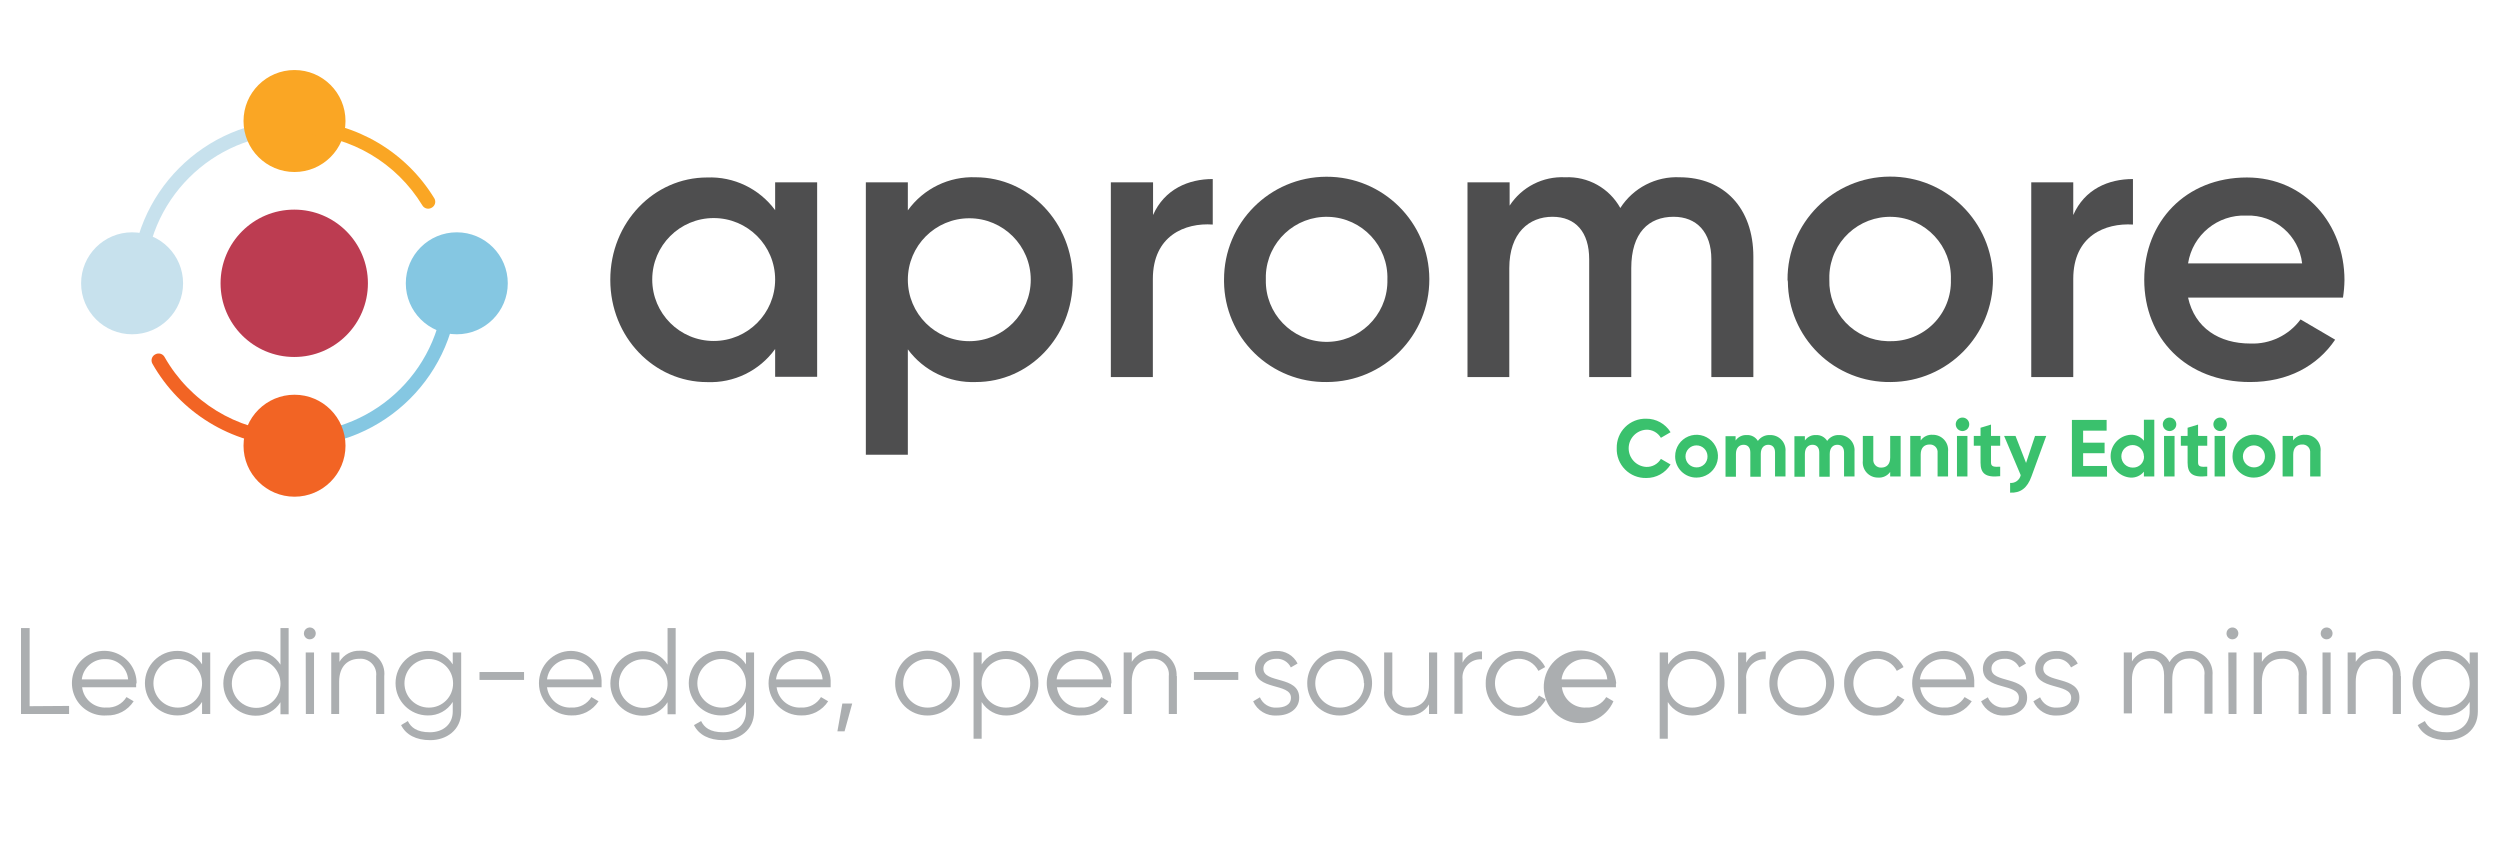
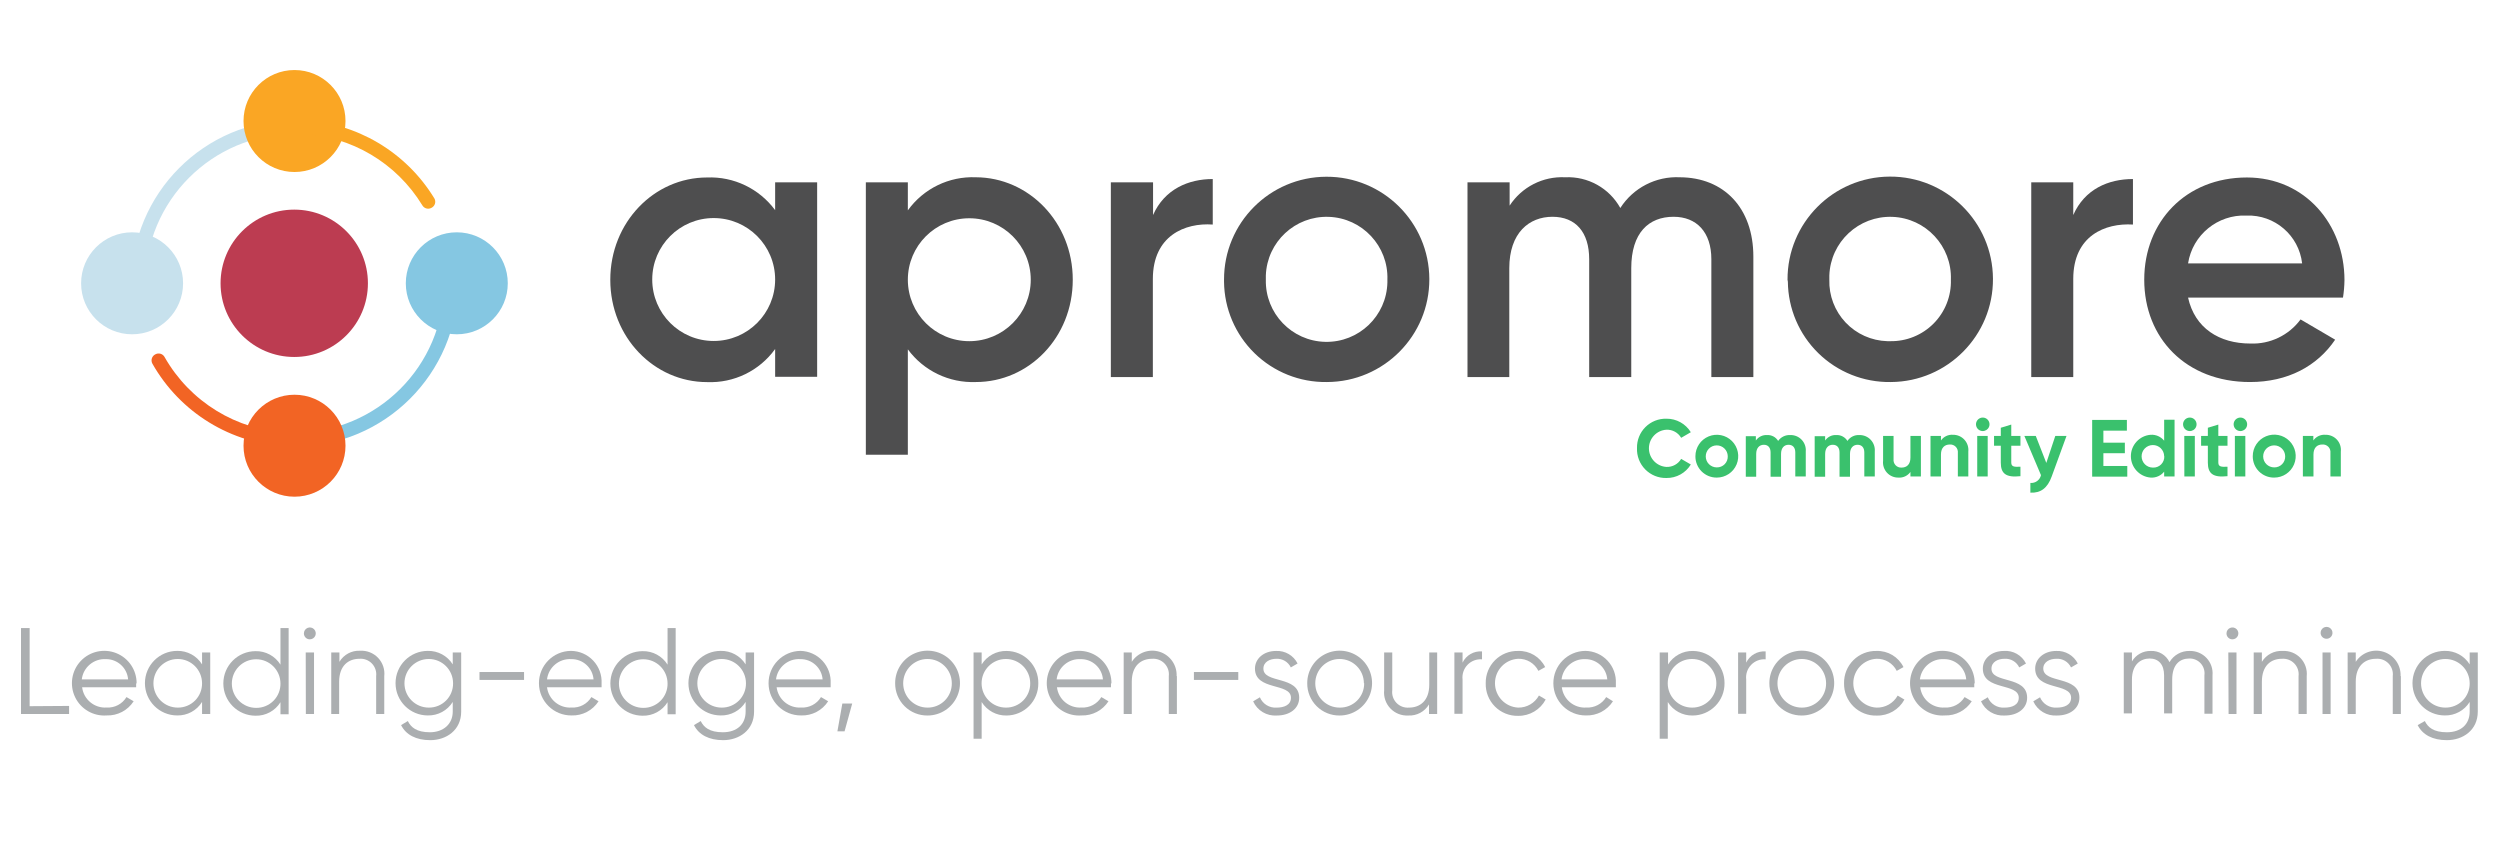
<svg xmlns="http://www.w3.org/2000/svg" viewBox="0 0 370.19 126.72">
  <defs>
    <style>.cls-1{fill:#4e4e4f;}.cls-2{fill:#85c7e2;}.cls-3{fill:#f26424;}.cls-4{fill:#c7e1ed;}.cls-5{fill:#bc3c51;}.cls-6{fill:#faa624;}.cls-7{fill:#abaeb0;}.cls-8{fill:#3ac16d;}</style>
  </defs>
  <g id="main">
    <path class="cls-1" d="M121,27v28.8h-6.22V51.68a11.81,11.81,0,0,1-10.08,4.9c-7.83,0-14.33-6.63-14.33-15.15s6.5-15.15,14.33-15.15a11.92,11.92,0,0,1,10.08,4.84V27Zm-6.22,14.39a9.1,9.1,0,1,0-18.2,0,9.1,9.1,0,1,0,18.2,0Z" />
    <path class="cls-1" d="M158.85,41.42c0,8.59-6.53,15.15-14.34,15.15a11.92,11.92,0,0,1-10.08-4.84V67.34h-6.22V27h6.22v4.15a11.8,11.8,0,0,1,10.08-4.9C152.34,26.28,158.85,32.91,158.85,41.42Zm-6.22,0a9.1,9.1,0,1,0-18.2,0,9.1,9.1,0,1,0,18.2,0Z" />
    <path class="cls-1" d="M179.58,26.51v6.74c-4.09-.29-8.87,1.63-8.87,8.06V55.83h-6.22V27h6.25v4.84C172.44,28,176,26.51,179.58,26.51Z" />
    <path class="cls-1" d="M181.25,41.42a15.2,15.2,0,1,1,15.26,15.15h-.06a15,15,0,0,1-15.2-14.85Zm24.19,0a9,9,0,0,0-18-.62c0,.21,0,.42,0,.62a9,9,0,0,0,18,.4Z" />
    <path class="cls-1" d="M259.63,38V55.83h-6.22V38.38c0-4-2.18-6.28-5.59-6.28-3.68,0-6.27,2.36-6.27,7.62V55.83h-6.23V38.38c0-4-2-6.28-5.44-6.28s-6.39,2.36-6.39,7.62V55.83H217.3V27h6.24v3.45a9.26,9.26,0,0,1,8.23-4.2,8.86,8.86,0,0,1,8.16,4.55,9.9,9.9,0,0,1,8.82-4.55C255.25,26.28,259.63,30.77,259.63,38Z" />
    <path class="cls-1" d="M264.69,41.42A15.21,15.21,0,1,1,280,56.57h-.06a15,15,0,0,1-15.2-14.86A2.71,2.71,0,0,1,264.69,41.42Zm24.19,0a9,9,0,1,0-18-.62c0,.21,0,.42,0,.62a8.84,8.84,0,0,0,8.59,9.1h.4A8.84,8.84,0,0,0,288.88,41.42Z" />
    <path class="cls-1" d="M315.84,26.51v6.74C311.75,33,307,34.88,307,41.31V55.83h-6.22V27H307v4.84C308.69,28,312.21,26.51,315.84,26.51Z" />
    <path class="cls-1" d="M333.23,50.87a8.8,8.8,0,0,0,7.43-3.57l5.12,3c-2.65,3.91-7,6.27-12.61,6.27-9.5,0-15.66-6.53-15.66-15.15s6.17-15.14,15.2-15.14c8.58,0,14.45,6.91,14.45,15.2a18.73,18.73,0,0,1-.22,2.59H324C325,48.59,328.62,50.87,333.23,50.87ZM340.89,39a8,8,0,0,0-8.24-7.08A8.39,8.39,0,0,0,324,39Z" />
    <path class="cls-2" d="M43.64,66.12V64.07A22.14,22.14,0,0,0,65.76,42h2.06A24.21,24.21,0,0,1,43.64,66.12Z" />
    <circle class="cls-3" cx="43.61" cy="66" r="7.55" />
    <path class="cls-4" d="M21.51,42H19.46A24.21,24.21,0,0,1,43.64,17.77v2.05A22.16,22.16,0,0,0,21.51,42Z" />
    <circle class="cls-5" cx="43.57" cy="41.95" r="10.91" />
    <circle class="cls-6" cx="43.61" cy="17.92" r="7.55" />
    <circle class="cls-2" cx="67.64" cy="41.95" r="7.55" />
    <circle class="cls-4" cx="19.56" cy="41.95" r="7.55" />
    <path class="cls-3" d="M43.63,65.07h0a1,1,0,0,0-1-1,22.17,22.17,0,0,1-18.26-11.2A1,1,0,0,0,23,52.47h0a1,1,0,0,0-.43,1.39v0A24.21,24.21,0,0,0,42.55,66.1a1,1,0,0,0,1.08-1Z" />
    <path class="cls-6" d="M43.64,18.82h0a1,1,0,0,0,1,1,22.11,22.11,0,0,1,17.9,10.59,1,1,0,0,0,1.36.36h0a1,1,0,0,0,.42-1.39l0,0A24.2,24.2,0,0,0,44.72,17.79a1,1,0,0,0-1.08,1Z" />
    <path class="cls-7" d="M10.23,104.53v1.2H3.11V93H4.39v11.57Z" />
    <path class="cls-7" d="M20.16,101.2a5.27,5.27,0,0,1,0,.57h-8a3.43,3.43,0,0,0,3.63,3,3.22,3.22,0,0,0,2.94-1.55l1.06.62a4.57,4.57,0,0,1-4,2.1,4.79,4.79,0,1,1,4.44-4.75Zm-8-.6h6.81a3.27,3.27,0,0,0-3.29-3A3.41,3.41,0,0,0,12.11,100.6Z" />
    <path class="cls-7" d="M31.13,96.61v9.12H29.92v-1.79a4.21,4.21,0,0,1-3.68,2,4.78,4.78,0,0,1,0-9.56,4.22,4.22,0,0,1,3.68,2V96.61Zm-1.21,4.56a3.6,3.6,0,1,0-3.59,3.61A3.56,3.56,0,0,0,29.92,101.17Z" />
    <path class="cls-7" d="M42.74,93v12.77H41.53v-1.79a4.21,4.21,0,0,1-3.68,2,4.78,4.78,0,0,1,0-9.56,4.22,4.22,0,0,1,3.68,2V93Zm-1.21,8.21a3.6,3.6,0,1,0-3.59,3.61A3.56,3.56,0,0,0,41.53,101.17Z" />
    <path class="cls-7" d="M45,93.8a.88.88,0,1,1,.88.87A.87.87,0,0,1,45,93.8Zm.27,2.81H46.5v9.12H45.29Z" />
    <path class="cls-7" d="M56.9,100.13v5.6H55.7v-5.6a2.31,2.31,0,0,0-2.48-2.58c-1.61,0-3,1-3,3.4v4.78H49.05V96.61h1.21V98a3.36,3.36,0,0,1,3.06-1.64A3.4,3.4,0,0,1,56.9,100.13Z" />
    <path class="cls-7" d="M68.29,96.61v8.76c0,2.77-2.22,4.23-4.58,4.23-2.1,0-3.61-.8-4.32-2.23l1-.6c.46.93,1.3,1.66,3.27,1.66s3.38-1.2,3.38-3.06v-1.43a4.23,4.23,0,0,1-3.69,2,4.78,4.78,0,0,1,0-9.56,4.25,4.25,0,0,1,3.69,2V96.61Zm-1.2,4.56a3.6,3.6,0,1,0-3.6,3.61A3.56,3.56,0,0,0,67.09,101.17Z" />
    <path class="cls-7" d="M71,99.51H77.6v1.17H71Z" />
    <path class="cls-7" d="M89.08,101.2c0,.19,0,.39,0,.57H81a3.44,3.44,0,0,0,3.64,3,3.2,3.2,0,0,0,2.93-1.55l1.06.62a4.56,4.56,0,0,1-4,2.1,4.78,4.78,0,1,1-.09-9.56A4.58,4.58,0,0,1,89.08,101.2Zm-8-.6h6.81a3.26,3.26,0,0,0-3.28-3A3.42,3.42,0,0,0,81,100.6Z" />
    <path class="cls-7" d="M100.05,93v12.77h-1.2v-1.79a4.22,4.22,0,0,1-3.69,2,4.78,4.78,0,0,1,0-9.56,4.24,4.24,0,0,1,3.69,2V93Zm-1.2,8.21a3.6,3.6,0,1,0-3.6,3.61A3.56,3.56,0,0,0,98.85,101.17Z" />
-     <path class="cls-7" d="M111.66,96.61v8.76c0,2.77-2.22,4.23-4.58,4.23-2.1,0-3.61-.8-4.32-2.23l1.06-.6c.45.93,1.29,1.66,3.26,1.66,2.12,0,3.38-1.2,3.38-3.06v-1.43a4.22,4.22,0,0,1-3.69,2,4.78,4.78,0,0,1,0-9.56,4.24,4.24,0,0,1,3.69,2V96.61Zm-1.2,4.56a3.6,3.6,0,1,0-3.6,3.61A3.56,3.56,0,0,0,110.46,101.17Z" />
-     <path class="cls-7" d="M123,101.2c0,.19,0,.39,0,.57h-8a3.44,3.44,0,0,0,3.64,3,3.2,3.2,0,0,0,2.93-1.55l1.06.62a4.56,4.56,0,0,1-4,2.1,4.78,4.78,0,1,1-.09-9.56A4.58,4.58,0,0,1,123,101.2Zm-8-.6h6.81a3.26,3.26,0,0,0-3.28-3A3.42,3.42,0,0,0,114.91,100.6Z" />
+     <path class="cls-7" d="M111.66,96.61v8.76c0,2.77-2.22,4.23-4.58,4.23-2.1,0-3.61-.8-4.32-2.23l1-.6c.46.93,1.3,1.66,3.27,1.66,2.12,0,3.38-1.2,3.38-3.06v-1.43a4.22,4.22,0,0,1-3.69,2,4.78,4.78,0,0,1,0-9.56,4.24,4.24,0,0,1,3.69,2V96.61Zm-1.2,4.56a3.6,3.6,0,1,0-3.6,3.61A3.56,3.56,0,0,0,110.46,101.17Z" />
+     <path class="cls-7" d="M123,101.2a5.27,5.27,0,0,1,0,.57h-8a3.44,3.44,0,0,0,3.63,3,3.21,3.21,0,0,0,2.94-1.55l1.06.62a4.56,4.56,0,0,1-4,2.1,4.78,4.78,0,1,1-.09-9.56A4.58,4.58,0,0,1,123,101.2Zm-8-.6h6.81a3.27,3.27,0,0,0-3.28-3A3.42,3.42,0,0,0,114.91,100.6Z" />
    <path class="cls-7" d="M125.06,108.29H124l.73-4.11h1.46Z" />
    <path class="cls-7" d="M132.55,101.17a4.8,4.8,0,1,1,4.8,4.78A4.74,4.74,0,0,1,132.55,101.17Zm8.39,0a3.6,3.6,0,1,0-3.59,3.61A3.56,3.56,0,0,0,140.94,101.17Z" />
-     <path class="cls-7" d="M153.76,101.17a4.73,4.73,0,0,1-4.71,4.78,4.22,4.22,0,0,1-3.69-2v5.44h-1.2V96.61h1.2v1.78a4.24,4.24,0,0,1,3.69-2A4.73,4.73,0,0,1,153.76,101.17Zm-1.21,0a3.6,3.6,0,1,0-3.59,3.61A3.56,3.56,0,0,0,152.55,101.17Z" />
+     <path class="cls-7" d="M153.75,101.17a4.72,4.72,0,0,1-4.7,4.78,4.22,4.22,0,0,1-3.69-2v5.44h-1.2V96.61h1.2v1.78a4.24,4.24,0,0,1,3.69-2A4.72,4.72,0,0,1,153.75,101.17Zm-1.2,0a3.6,3.6,0,1,0-3.59,3.61A3.56,3.56,0,0,0,152.55,101.17Z" />
    <path class="cls-7" d="M164.51,101.2a5.27,5.27,0,0,1,0,.57h-8a3.43,3.43,0,0,0,3.63,3,3.22,3.22,0,0,0,2.94-1.55l1.06.62a4.57,4.57,0,0,1-4,2.1,4.79,4.79,0,1,1,4.44-4.75Zm-8-.6h6.81a3.27,3.27,0,0,0-3.29-3A3.41,3.41,0,0,0,156.46,100.6Z" />
    <path class="cls-7" d="M174.27,100.13v5.6h-1.2v-5.6a2.31,2.31,0,0,0-2.48-2.58c-1.61,0-3,1-3,3.4v4.78h-1.2V96.61h1.2V98a3.61,3.61,0,0,1,6.64,2.1Z" />
    <path class="cls-7" d="M176.79,99.51h6.57v1.17h-6.57Z" />
-     <path class="cls-7" d="M192.38,103.32c0,1.55-1.35,2.63-3.3,2.63a3.56,3.56,0,0,1-3.52-2.1l1-.6a2.5,2.5,0,0,0,2.5,1.53c1.08,0,2.1-.38,2.1-1.46,0-2.26-5.33-1-5.33-4.32,0-1.46,1.29-2.61,3.12-2.61a3.37,3.37,0,0,1,3.19,1.86l-1,.58A2.23,2.23,0,0,0,189,97.55c-.95,0-1.92.46-1.92,1.45C187.05,101.26,192.38,100,192.38,103.32Z" />
-     <path class="cls-7" d="M193.57,101.17a4.8,4.8,0,1,1,4.8,4.78A4.75,4.75,0,0,1,193.57,101.17Zm8.39,0a3.6,3.6,0,1,0-3.59,3.61A3.56,3.56,0,0,0,202,101.17Z" />
-     <path class="cls-7" d="M212.81,96.61v9.12H211.6v-1.42a3.36,3.36,0,0,1-3.06,1.64,3.4,3.4,0,0,1-3.58-3.74v-5.6h1.21v5.6a2.3,2.3,0,0,0,2.48,2.57c1.6,0,2.95-1,2.95-3.39V96.61Z" />
+     <path class="cls-7" d="M192.38,103.32c0,1.55-1.35,2.63-3.3,2.63a3.56,3.56,0,0,1-3.52-2.1l1-.6a2.49,2.49,0,0,0,2.5,1.53c1.07,0,2.1-.38,2.1-1.46,0-2.26-5.33-1-5.33-4.32,0-1.46,1.29-2.61,3.12-2.61a3.38,3.38,0,0,1,3.19,1.86l-1,.58A2.25,2.25,0,0,0,189,97.55c-.95,0-1.92.46-1.92,1.45C187.05,101.26,192.38,100,192.38,103.32Z" />
+     <path class="cls-7" d="M193.57,101.17a4.8,4.8,0,1,1,4.8,4.78A4.74,4.74,0,0,1,193.57,101.17Zm8.39,0a3.6,3.6,0,1,0-3.59,3.61A3.56,3.56,0,0,0,202,101.17Z" />
+     <path class="cls-7" d="M212.81,96.61v9.12H211.6v-1.42a3.36,3.36,0,0,1-3.06,1.64,3.4,3.4,0,0,1-3.58-3.74v-5.6h1.2v5.6a2.3,2.3,0,0,0,2.48,2.57c1.61,0,3-1,3-3.39V96.61Z" />
    <path class="cls-7" d="M219.45,96.46v1.17a2.69,2.69,0,0,0-2.88,3v5.07h-1.21V96.61h1.21v1.51A2.94,2.94,0,0,1,219.45,96.46Z" />
-     <path class="cls-7" d="M220,101.17a4.69,4.69,0,0,1,4.8-4.78,4.3,4.3,0,0,1,4,2.39l-1,.56a3.24,3.24,0,0,0-3-1.79,3.62,3.62,0,0,0,0,7.23,3.47,3.47,0,0,0,3.09-1.79l1,.59A4.54,4.54,0,0,1,224.8,106,4.69,4.69,0,0,1,220,101.17Z" />
-     <path class="cls-7" d="M239.28,101.2a5.27,5.27,0,0,1,0,.57h-8a3.42,3.42,0,0,0,3.63,3,3.23,3.23,0,0,0,2.94-1.55l1.06.62a5.38,5.38,0,1,1,.42-2.65Zm-8.05-.6H238a3.26,3.26,0,0,0-3.28-3A3.4,3.4,0,0,0,231.23,100.6Z" />
+     <path class="cls-7" d="M220,101.17a4.69,4.69,0,0,1,4.8-4.78,4.3,4.3,0,0,1,4,2.39l-1,.56a3.24,3.24,0,0,0-3-1.79,3.62,3.62,0,0,0,0,7.23,3.44,3.44,0,0,0,3.08-1.79l1,.59A4.54,4.54,0,0,1,224.8,106,4.69,4.69,0,0,1,220,101.17Z" />
+     <path class="cls-7" d="M239.27,101.2a5.3,5.3,0,0,1,0,.57h-8a3.42,3.42,0,0,0,3.63,3,3.23,3.23,0,0,0,2.94-1.55l1,.62a4.56,4.56,0,0,1-4,2.1,4.78,4.78,0,1,1-.09-9.56A4.58,4.58,0,0,1,239.27,101.2Zm-8-.6H238a3.26,3.26,0,0,0-3.28-3A3.4,3.4,0,0,0,231.23,100.6Z" />
    <path class="cls-7" d="M255.36,101.17a4.73,4.73,0,0,1-4.71,4.78,4.22,4.22,0,0,1-3.69-2v5.44h-1.2V96.61H247v1.78a4.24,4.24,0,0,1,3.69-2A4.73,4.73,0,0,1,255.36,101.17Zm-1.21,0a3.6,3.6,0,1,0-3.59,3.61A3.56,3.56,0,0,0,254.15,101.17Z" />
-     <path class="cls-7" d="M261.46,96.46v1.17a2.7,2.7,0,0,0-2.89,3v5.07h-1.2V96.61h1.2v1.51A3,3,0,0,1,261.46,96.46Z" />
+     <path class="cls-7" d="M261.45,96.46v1.17a2.69,2.69,0,0,0-2.88,3v5.07h-1.2V96.61h1.2v1.51A2.94,2.94,0,0,1,261.45,96.46Z" />
    <path class="cls-7" d="M262,101.17a4.8,4.8,0,1,1,4.8,4.78A4.75,4.75,0,0,1,262,101.17Zm8.4,0a3.6,3.6,0,1,0-3.6,3.61A3.56,3.56,0,0,0,270.4,101.17Z" />
-     <path class="cls-7" d="M273.07,101.17a4.69,4.69,0,0,1,4.8-4.78,4.3,4.3,0,0,1,4,2.39l-1,.56a3.26,3.26,0,0,0-3-1.79,3.62,3.62,0,0,0,0,7.23A3.45,3.45,0,0,0,281,103l1,.59a4.54,4.54,0,0,1-4.08,2.37A4.69,4.69,0,0,1,273.07,101.17Z" />
-     <path class="cls-7" d="M292.34,101.2a5.27,5.27,0,0,1,0,.57h-8a3.44,3.44,0,0,0,3.63,3,3.22,3.22,0,0,0,2.94-1.55l1.06.62a4.57,4.57,0,0,1-4,2.1,4.78,4.78,0,1,1-.09-9.56A4.58,4.58,0,0,1,292.34,101.2Zm-8-.6h6.81a3.27,3.27,0,0,0-3.29-3A3.41,3.41,0,0,0,284.29,100.6Z" />
-     <path class="cls-7" d="M300.17,103.32c0,1.55-1.35,2.63-3.3,2.63a3.56,3.56,0,0,1-3.52-2.1l1-.6a2.5,2.5,0,0,0,2.5,1.53c1.07,0,2.1-.38,2.1-1.46,0-2.26-5.33-1-5.33-4.32,0-1.46,1.29-2.61,3.12-2.61A3.38,3.38,0,0,1,300,98.25l-1,.58a2.25,2.25,0,0,0-2.19-1.28c-.95,0-1.92.46-1.92,1.45C294.84,101.26,300.17,100,300.17,103.32Z" />
-     <path class="cls-7" d="M307.91,103.32c0,1.55-1.35,2.63-3.3,2.63a3.56,3.56,0,0,1-3.52-2.1l1-.6a2.49,2.49,0,0,0,2.5,1.53c1.07,0,2.1-.38,2.1-1.46,0-2.26-5.33-1-5.33-4.32,0-1.46,1.29-2.61,3.12-2.61a3.38,3.38,0,0,1,3.19,1.86l-1,.58a2.25,2.25,0,0,0-2.19-1.28c-.95,0-1.92.46-1.92,1.45C302.58,101.26,307.91,100,307.91,103.32Z" />
-     <path class="cls-7" d="M327.62,100v5.69h-1.2V100a2.19,2.19,0,0,0-2.23-2.49c-1.4,0-2.53.86-2.53,3.13v5h-1.21V100c0-1.63-.84-2.49-2.13-2.49s-2.63.86-2.63,3.13v5h-1.21V96.61h1.21v1.33a3.14,3.14,0,0,1,2.79-1.55,2.91,2.91,0,0,1,2.77,1.66,3.36,3.36,0,0,1,3-1.66A3.31,3.31,0,0,1,327.62,100Z" />
-     <path class="cls-7" d="M329.69,93.8a.88.88,0,1,1,.88.87A.87.87,0,0,1,329.69,93.8Zm.27,2.81h1.21v9.12H330Z" />
-     <path class="cls-7" d="M341.57,100.13v5.6h-1.2v-5.6a2.31,2.31,0,0,0-2.49-2.58c-1.6,0-2.95,1-2.95,3.4v4.78h-1.21V96.61h1.21V98A3.36,3.36,0,0,1,338,96.39,3.4,3.4,0,0,1,341.57,100.13Z" />
-     <path class="cls-7" d="M343.64,93.8a.88.88,0,1,1,.87.87A.87.87,0,0,1,343.64,93.8Zm.27,2.81h1.2v9.12h-1.2Z" />
-     <path class="cls-7" d="M355.52,100.13v5.6h-1.21v-5.6a2.3,2.3,0,0,0-2.48-2.58c-1.61,0-3,1-3,3.4v4.78h-1.2V96.61h1.2V98a3.62,3.62,0,0,1,6.65,2.1Z" />
-     <path class="cls-7" d="M366.91,96.61v8.76c0,2.77-2.23,4.23-4.58,4.23-2.1,0-3.62-.8-4.33-2.23l1.06-.6c.46.93,1.29,1.66,3.27,1.66s3.37-1.2,3.37-3.06v-1.43a4.21,4.21,0,0,1-3.68,2,4.78,4.78,0,0,1,0-9.56,4.22,4.22,0,0,1,3.68,2V96.61Zm-1.21,4.56a3.6,3.6,0,1,0-3.59,3.61A3.56,3.56,0,0,0,365.7,101.17Z" />
+     <path class="cls-7" d="M273.06,101.17a4.69,4.69,0,0,1,4.8-4.78,4.3,4.3,0,0,1,4,2.39l-1,.56a3.24,3.24,0,0,0-3-1.79,3.62,3.62,0,0,0,0,7.23A3.47,3.47,0,0,0,281,103l1,.59a4.54,4.54,0,0,1-4.09,2.37A4.69,4.69,0,0,1,273.06,101.17Z" />
+     <path class="cls-7" d="M292.34,101.2a5.27,5.27,0,0,1,0,.57h-8a3.43,3.43,0,0,0,3.63,3,3.22,3.22,0,0,0,2.94-1.55l1.06.62a4.57,4.57,0,0,1-4,2.1,4.79,4.79,0,1,1,4.44-4.75Zm-8-.6h6.81a3.27,3.27,0,0,0-3.29-3A3.41,3.41,0,0,0,284.29,100.6Z" />
+     <path class="cls-7" d="M300.17,103.32c0,1.55-1.35,2.63-3.3,2.63a3.59,3.59,0,0,1-3.53-2.1l1-.6a2.49,2.49,0,0,0,2.5,1.53c1.07,0,2.09-.38,2.09-1.46,0-2.26-5.32-1-5.32-4.32,0-1.46,1.29-2.61,3.12-2.61A3.38,3.38,0,0,1,300,98.25l-1,.58a2.25,2.25,0,0,0-2.19-1.28c-.95,0-1.92.46-1.92,1.45C294.84,101.26,300.17,100,300.17,103.32Z" />
+     <path class="cls-7" d="M307.91,103.32c0,1.55-1.35,2.63-3.31,2.63a3.58,3.58,0,0,1-3.52-2.1l1-.6a2.5,2.5,0,0,0,2.5,1.53c1.08,0,2.1-.38,2.1-1.46,0-2.26-5.32-1-5.32-4.32,0-1.46,1.29-2.61,3.12-2.61a3.38,3.38,0,0,1,3.19,1.86l-1,.58a2.25,2.25,0,0,0-2.19-1.28c-.95,0-1.92.46-1.92,1.45C302.58,101.26,307.91,100,307.91,103.32Z" />
+     <path class="cls-7" d="M327.62,100v5.69h-1.2V100a2.19,2.19,0,0,0-2.23-2.49c-1.4,0-2.54.86-2.54,3.13v5h-1.2V100c0-1.63-.84-2.49-2.14-2.49s-2.62.86-2.62,3.13v5h-1.21V96.61h1.21v1.33a3.14,3.14,0,0,1,2.79-1.55,2.91,2.91,0,0,1,2.77,1.66,3.36,3.36,0,0,1,3-1.66A3.31,3.31,0,0,1,327.62,100Z" />
+     <path class="cls-7" d="M329.69,93.8a.88.88,0,1,1,.87.87A.87.87,0,0,1,329.69,93.8Zm.27,2.81h1.21v9.12H330Z" />
+     <path class="cls-7" d="M341.57,100.13v5.6h-1.21v-5.6a2.3,2.3,0,0,0-2.48-2.58c-1.6,0-2.95,1-2.95,3.4v4.78h-1.21V96.61h1.21V98A3.36,3.36,0,0,1,338,96.39,3.4,3.4,0,0,1,341.57,100.13Z" />
+     <path class="cls-7" d="M343.63,93.8a.88.88,0,1,1,1.75,0,.88.88,0,0,1-1.75,0Zm.28,2.81h1.2v9.12h-1.2Z" />
+     <path class="cls-7" d="M355.51,100.13v5.6h-1.2v-5.6a2.3,2.3,0,0,0-2.48-2.58c-1.61,0-3,1-3,3.4v4.78h-1.2V96.61h1.2V98a3.61,3.61,0,0,1,6.64,2.1Z" />
+     <path class="cls-7" d="M366.9,96.61v8.76c0,2.77-2.22,4.23-4.58,4.23-2.1,0-3.61-.8-4.32-2.23l1.06-.6c.45.93,1.29,1.66,3.26,1.66,2.12,0,3.38-1.2,3.38-3.06v-1.43a4.22,4.22,0,0,1-3.69,2,4.78,4.78,0,0,1,0-9.56,4.24,4.24,0,0,1,3.69,2V96.61Zm-1.2,4.56a3.6,3.6,0,1,0-3.6,3.61A3.56,3.56,0,0,0,365.7,101.17Z" />
  </g>
  <g id="Layer_3" data-name="Layer 3">
-     <path class="cls-8" d="M239.4,66.35A4.25,4.25,0,0,1,243.76,62a4.19,4.19,0,0,1,3.61,2l-1.43.83a2.42,2.42,0,0,0-2.18-1.2,2.76,2.76,0,0,0,0,5.51,2.42,2.42,0,0,0,2.18-1.19l1.43.83a4.15,4.15,0,0,1-3.61,2A4.26,4.26,0,0,1,239.4,66.35Z" />
-     <path class="cls-8" d="M248.05,67.55a3.17,3.17,0,1,1,3.16,3.17A3.13,3.13,0,0,1,248.05,67.55Zm4.79,0a1.63,1.63,0,1,0-1.63,1.66A1.59,1.59,0,0,0,252.84,67.55Z" />
-     <path class="cls-8" d="M264.39,66.85v3.7h-1.55V67c0-.71-.36-1.14-1-1.14s-1.11.46-1.11,1.36v3.37h-1.55V67c0-.71-.36-1.14-1-1.14s-1.13.46-1.13,1.36v3.37h-1.54v-6H257v.64a1.89,1.89,0,0,1,1.67-.81,1.8,1.8,0,0,1,1.63.87,2.06,2.06,0,0,1,1.79-.87A2.24,2.24,0,0,1,264.39,66.85Z" />
-     <path class="cls-8" d="M274.61,66.85v3.7h-1.55V67c0-.71-.36-1.14-1-1.14s-1.12.46-1.12,1.36v3.37h-1.55V67c0-.71-.36-1.14-1-1.14s-1.13.46-1.13,1.36v3.37h-1.55v-6h1.55v.64a1.87,1.87,0,0,1,1.66-.81,1.82,1.82,0,0,1,1.64.87,2,2,0,0,1,1.78-.87A2.24,2.24,0,0,1,274.61,66.85Z" />
-     <path class="cls-8" d="M281.44,64.55v6h-1.55v-.67a2,2,0,0,1-1.78.84,2.24,2.24,0,0,1-2.27-2.49V64.55h1.55V68a1.12,1.12,0,0,0,1.18,1.24c.76,0,1.32-.45,1.32-1.49V64.55Z" />
-     <path class="cls-8" d="M288.46,66.87v3.68h-1.55V67.06a1.12,1.12,0,0,0-1.18-1.24c-.76,0-1.32.45-1.32,1.49v3.24h-1.55v-6h1.55v.67a2,2,0,0,1,1.78-.84A2.25,2.25,0,0,1,288.46,66.87Z" />
-     <path class="cls-8" d="M289.6,62.89a1,1,0,1,1,.95.94A1,1,0,0,1,289.6,62.89Zm.18,1.66h1.55v6h-1.55Z" />
-     <path class="cls-8" d="M294.82,66v2.49c0,.65.47.66,1.36.62v1.4c-2.17.24-2.91-.4-2.91-2V66h-1V64.55h1V63.34l1.55-.47v1.68h1.36V66Z" />
-     <path class="cls-8" d="M303,64.55l-2.19,6c-.62,1.73-1.64,2.48-3.16,2.4V71.51a1.47,1.47,0,0,0,1.57-1.15l-2.46-5.81h1.69l1.56,4,1.33-4Z" />
-     <path class="cls-8" d="M312,69v1.58h-5.2v-8.4h5.14v1.59h-3.48v1.78h3.18v1.56h-3.18V69Z" />
-     <path class="cls-8" d="M319,62.15v8.4h-1.54v-.71a2.36,2.36,0,0,1-2,.88,3.18,3.18,0,0,1,0-6.34,2.36,2.36,0,0,1,2,.88V62.15Zm-1.54,5.4a1.67,1.67,0,1,0-1.66,1.69A1.61,1.61,0,0,0,317.48,67.55Z" />
-     <path class="cls-8" d="M320.26,62.89a1,1,0,1,1,.95.94A1,1,0,0,1,320.26,62.89Zm.18,1.66H322v6h-1.55Z" />
-     <path class="cls-8" d="M325.48,66v2.49c0,.65.47.66,1.36.62v1.4c-2.17.24-2.91-.4-2.91-2V66h-1V64.55h1V63.34l1.55-.47v1.68h1.36V66Z" />
-     <path class="cls-8" d="M327.75,62.89a1,1,0,1,1,.95.94A1,1,0,0,1,327.75,62.89Zm.18,1.66h1.55v6h-1.55Z" />
-     <path class="cls-8" d="M330.58,67.55a3.18,3.18,0,1,1,3.17,3.17A3.13,3.13,0,0,1,330.58,67.55Zm4.8,0a1.63,1.63,0,1,0-1.63,1.66A1.59,1.59,0,0,0,335.38,67.55Z" />
-     <path class="cls-8" d="M343.62,66.87v3.68h-1.54V67.06a1.12,1.12,0,0,0-1.19-1.24c-.76,0-1.32.45-1.32,1.49v3.24H338v-6h1.55v.67a2,2,0,0,1,1.79-.84A2.24,2.24,0,0,1,343.62,66.87Z" />
+     <path class="cls-8" d="M242.4,66.35A4.25,4.25,0,0,1,246.76,62a4.19,4.19,0,0,1,3.61,2l-1.43.83a2.42,2.42,0,0,0-2.18-1.2,2.76,2.76,0,0,0,0,5.51,2.42,2.42,0,0,0,2.18-1.19l1.43.83a4.15,4.15,0,0,1-3.61,2A4.26,4.26,0,0,1,242.4,66.35Z" />
+     <path class="cls-8" d="M251.05,67.55a3.17,3.17,0,1,1,3.16,3.17A3.13,3.13,0,0,1,251.05,67.55Zm4.79,0a1.63,1.63,0,1,0-1.63,1.66A1.59,1.59,0,0,0,255.84,67.55Z" />
+     <path class="cls-8" d="M267.39,66.85v3.7h-1.55V67c0-.71-.36-1.14-1-1.14s-1.11.46-1.11,1.36v3.37h-1.55V67c0-.71-.36-1.14-1-1.14s-1.13.46-1.13,1.36v3.37h-1.54v-6H260v.64a1.89,1.89,0,0,1,1.67-.81,1.8,1.8,0,0,1,1.63.87,2.06,2.06,0,0,1,1.79-.87A2.24,2.24,0,0,1,267.39,66.85Z" />
+     <path class="cls-8" d="M277.61,66.85v3.7h-1.55V67c0-.71-.36-1.14-1-1.14s-1.12.46-1.12,1.36v3.37h-1.55V67c0-.71-.36-1.14-1-1.14s-1.13.46-1.13,1.36v3.37h-1.55v-6h1.55v.64a1.87,1.87,0,0,1,1.66-.81,1.82,1.82,0,0,1,1.64.87,2,2,0,0,1,1.78-.87A2.24,2.24,0,0,1,277.61,66.85Z" />
+     <path class="cls-8" d="M284.44,64.55v6h-1.55v-.67a2,2,0,0,1-1.78.84,2.24,2.24,0,0,1-2.27-2.49V64.55h1.55V68a1.12,1.12,0,0,0,1.18,1.24c.76,0,1.32-.45,1.32-1.49V64.55Z" />
+     <path class="cls-8" d="M291.46,66.87v3.68h-1.55V67.06a1.12,1.12,0,0,0-1.18-1.24c-.76,0-1.32.45-1.32,1.49v3.24h-1.55v-6h1.55v.67a2,2,0,0,1,1.78-.84A2.25,2.25,0,0,1,291.46,66.87Z" />
+     <path class="cls-8" d="M292.6,62.89a1,1,0,1,1,.95.94A1,1,0,0,1,292.6,62.89Zm.18,1.66h1.55v6h-1.55Z" />
+     <path class="cls-8" d="M297.82,66v2.49c0,.65.47.66,1.36.62v1.4c-2.17.24-2.91-.4-2.91-2V66h-1V64.55h1V63.34l1.55-.47v1.68h1.36V66Z" />
+     <path class="cls-8" d="M306,64.55l-2.19,6c-.62,1.73-1.64,2.48-3.16,2.4V71.51a1.47,1.47,0,0,0,1.57-1.15l-2.46-5.81h1.69l1.56,4,1.33-4Z" />
+     <path class="cls-8" d="M315,69v1.58h-5.2v-8.4h5.14v1.59h-3.48v1.78h3.18v1.56h-3.18V69Z" />
+     <path class="cls-8" d="M322,62.15v8.4h-1.54v-.71a2.36,2.36,0,0,1-2,.88,3.18,3.18,0,0,1,0-6.34,2.36,2.36,0,0,1,2,.88V62.15Zm-1.54,5.4a1.67,1.67,0,1,0-1.66,1.69A1.61,1.61,0,0,0,320.48,67.55Z" />
+     <path class="cls-8" d="M323.26,62.89a1,1,0,1,1,.95.94A1,1,0,0,1,323.26,62.89Zm.18,1.66H325v6h-1.55Z" />
+     <path class="cls-8" d="M328.48,66v2.49c0,.65.47.66,1.36.62v1.4c-2.17.24-2.91-.4-2.91-2V66h-1V64.55h1V63.34l1.55-.47v1.68h1.36V66Z" />
+     <path class="cls-8" d="M330.75,62.89a1,1,0,1,1,.95.94A1,1,0,0,1,330.75,62.89Zm.18,1.66h1.55v6h-1.55Z" />
+     <path class="cls-8" d="M333.58,67.55a3.18,3.18,0,1,1,3.17,3.17A3.13,3.13,0,0,1,333.58,67.55Zm4.8,0a1.63,1.63,0,1,0-1.63,1.66A1.59,1.59,0,0,0,338.38,67.55Z" />
+     <path class="cls-8" d="M346.62,66.87v3.68h-1.54V67.06a1.12,1.12,0,0,0-1.19-1.24c-.76,0-1.32.45-1.32,1.49v3.24H341v-6h1.55v.67a2,2,0,0,1,1.79-.84A2.24,2.24,0,0,1,346.62,66.87Z" />
  </g>
</svg>
